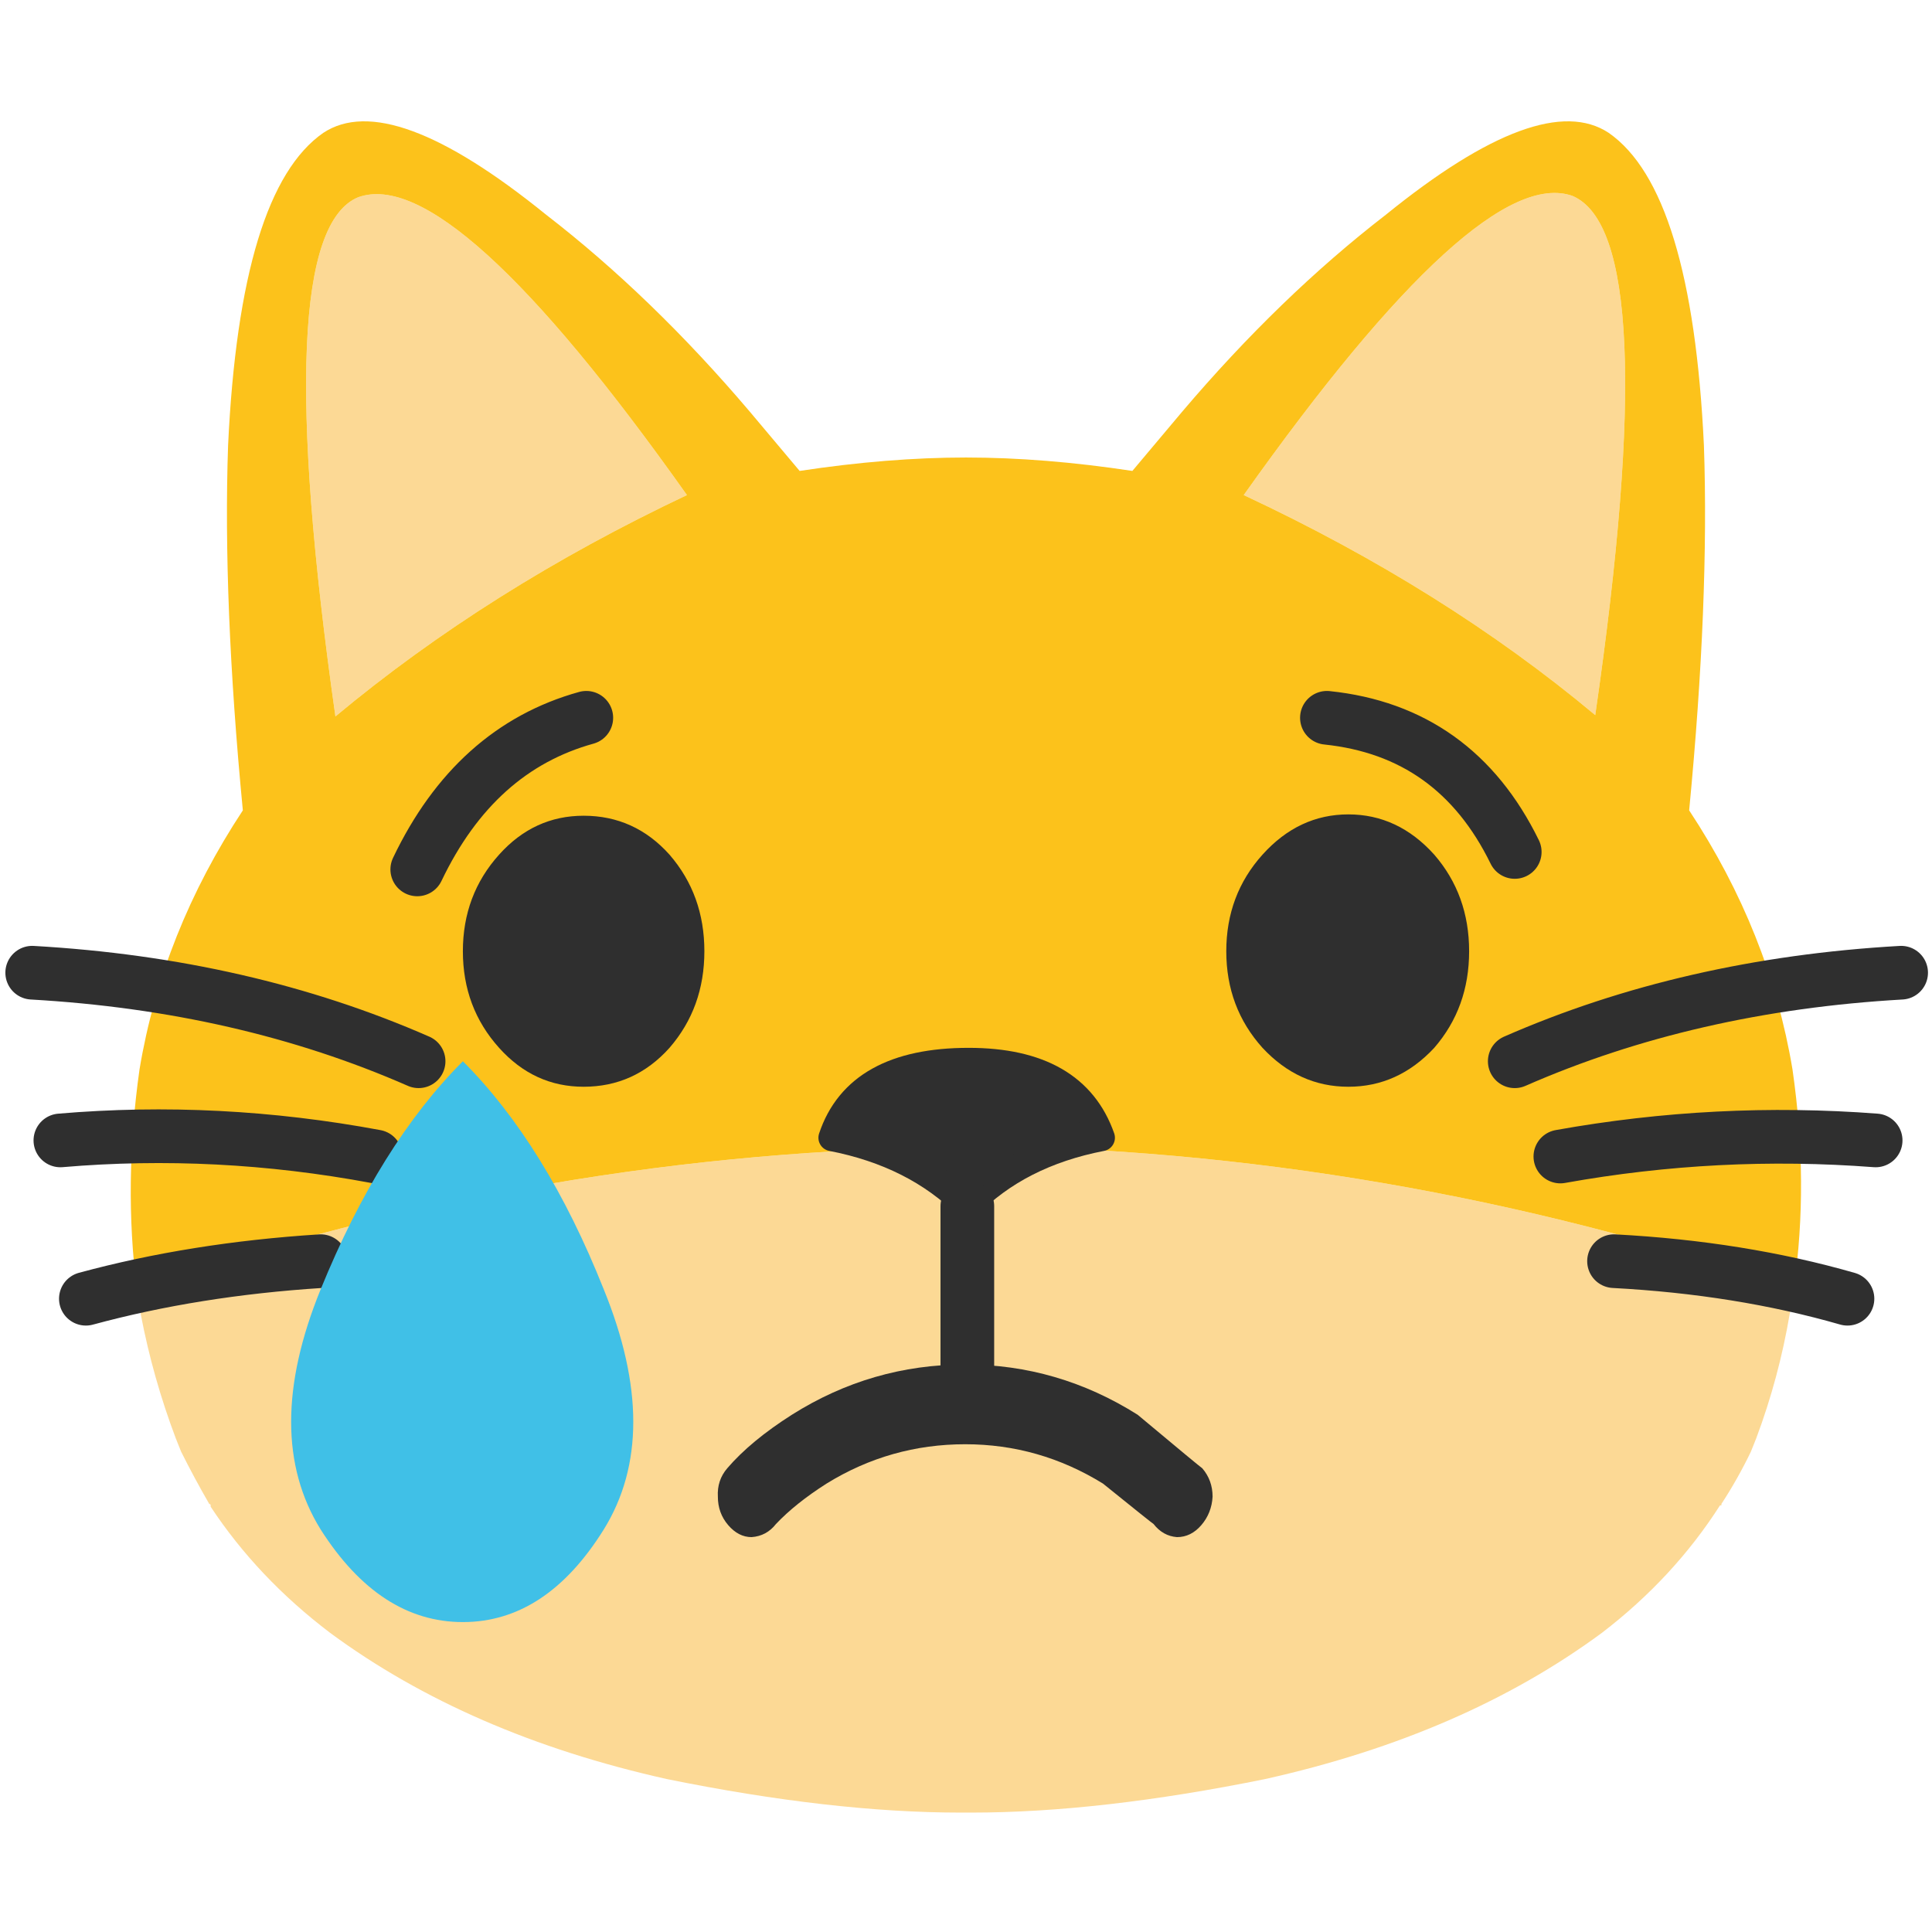
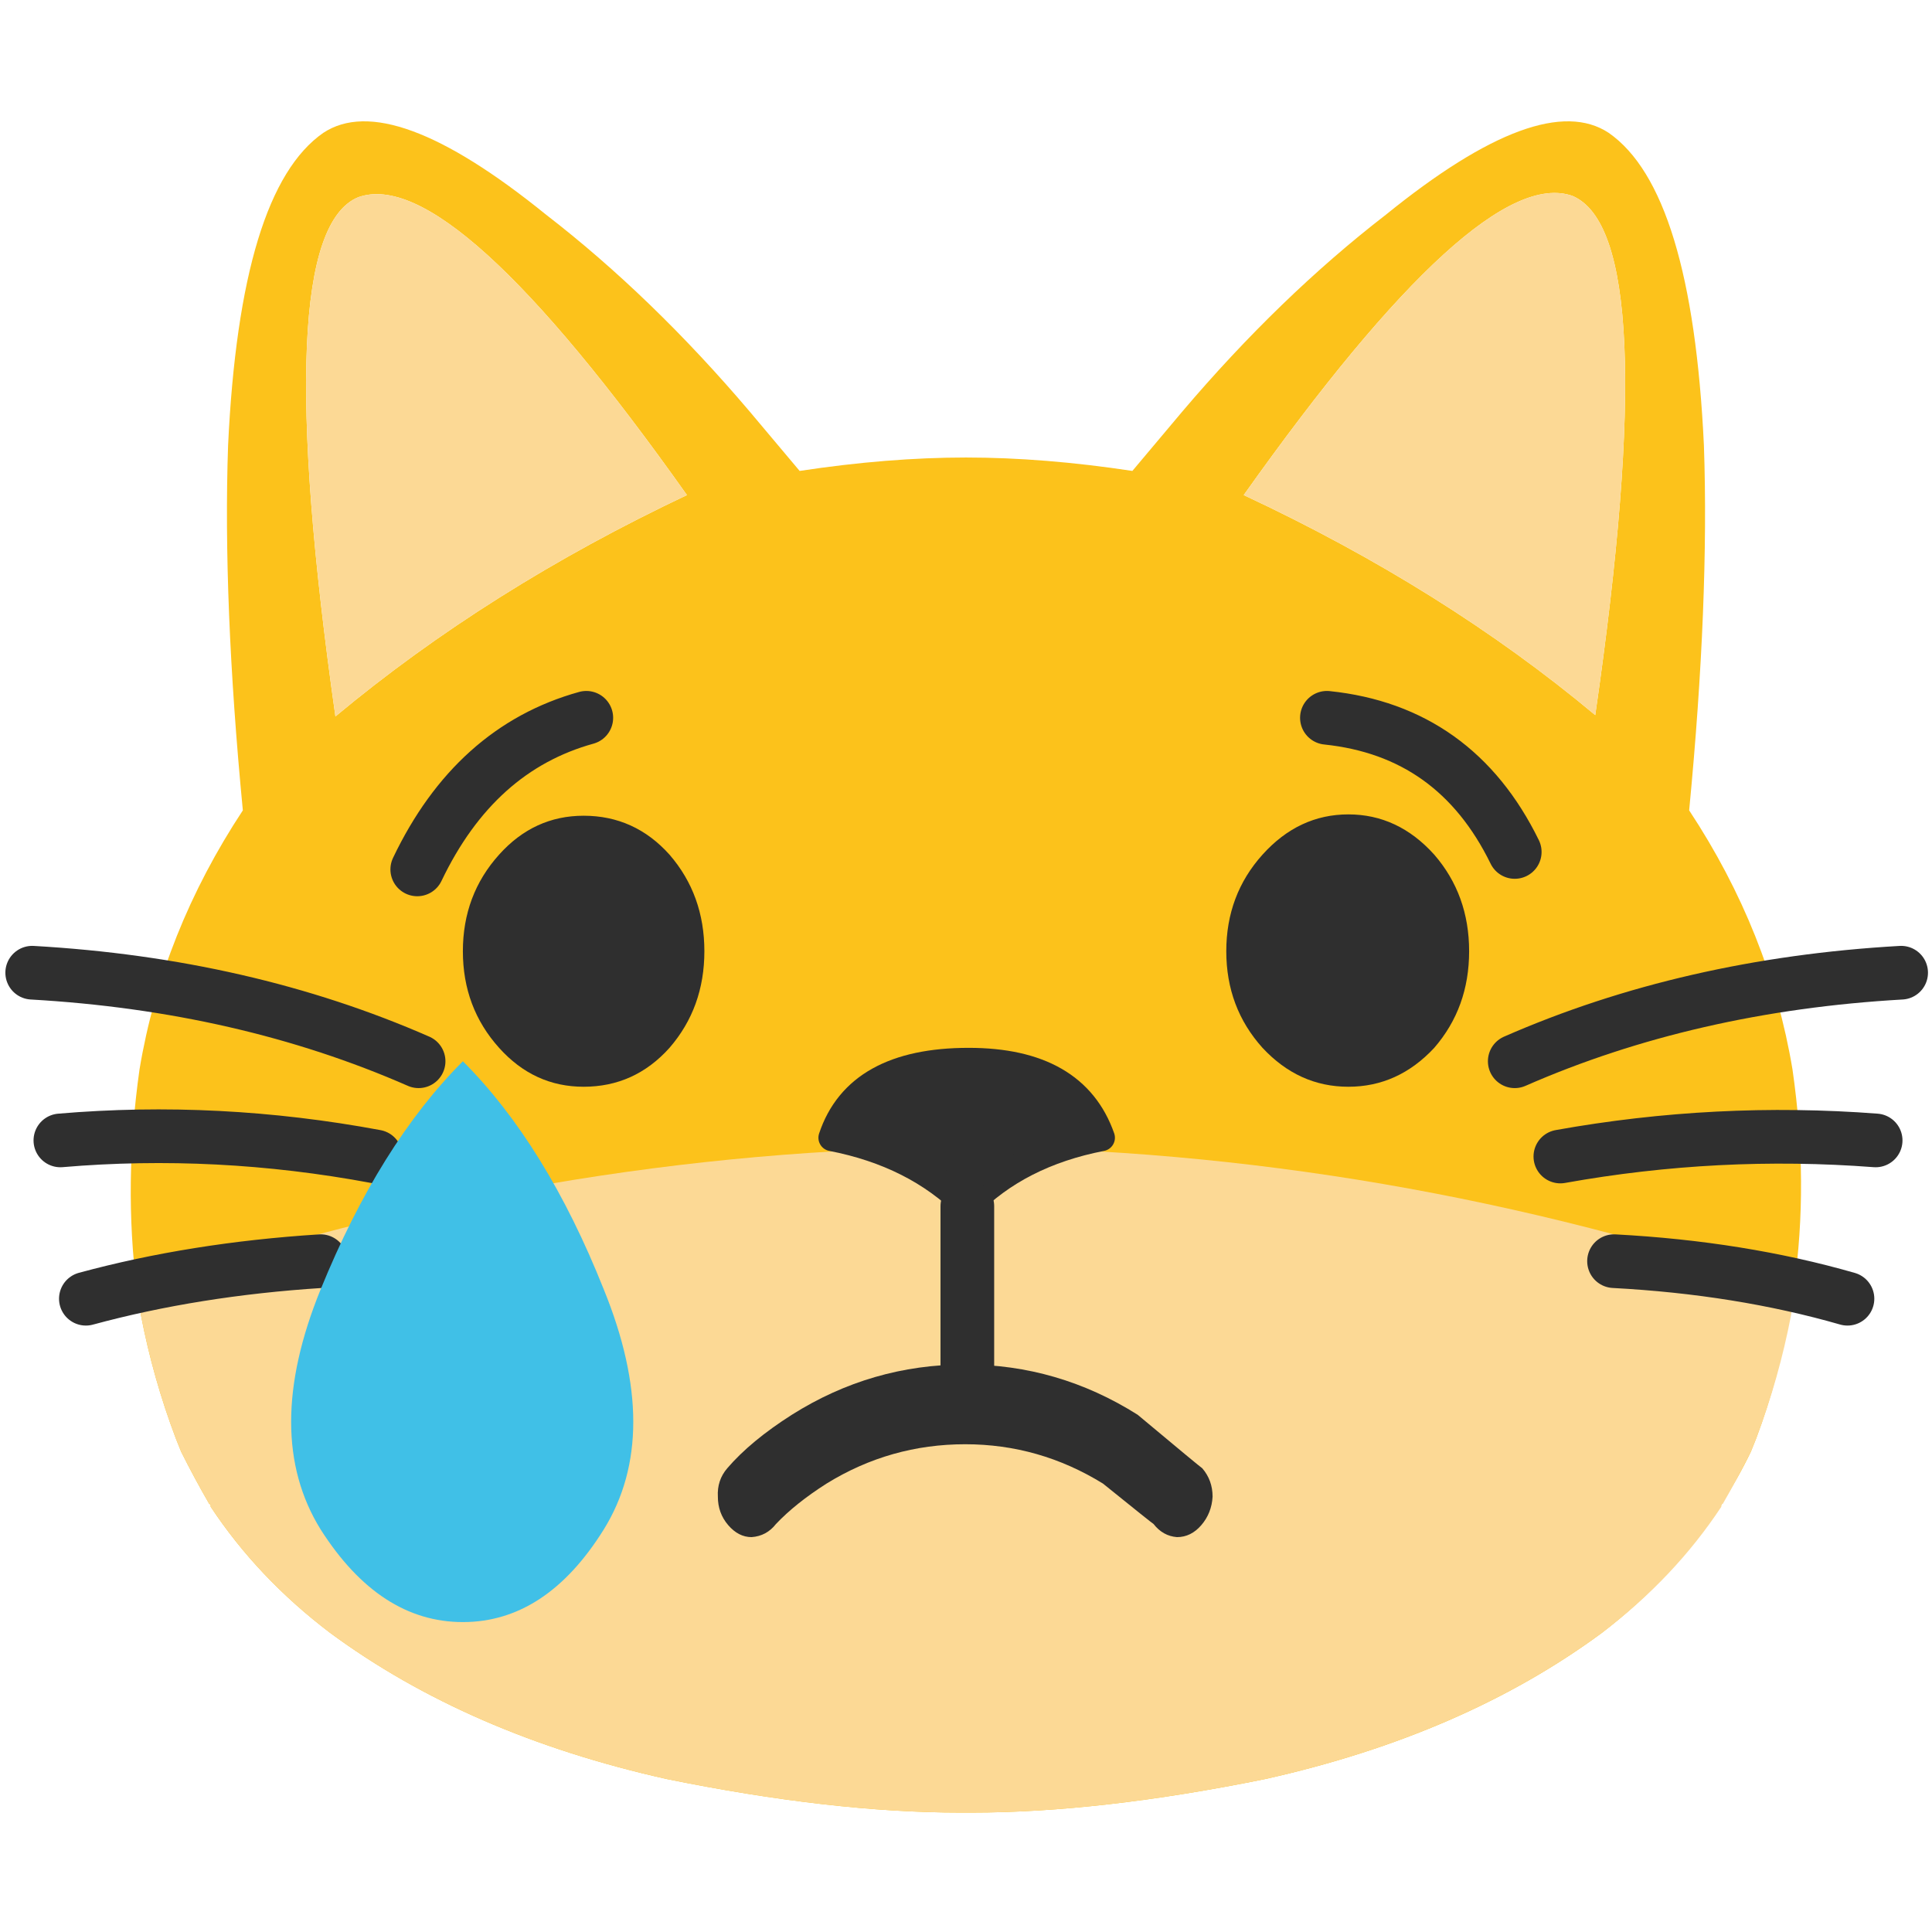
<svg xmlns="http://www.w3.org/2000/svg" xmlns:xlink="http://www.w3.org/1999/xlink" version="1.1" preserveAspectRatio="none" x="0px" y="0px" width="72px" height="72px" viewBox="0 0 72 72">
  <defs>
    <g id="Layer0_0_FILL">
-       <path fill="#FCD995" stroke="none" d=" M 66.7 48.95 Q 66.808 48.498 66.85 48 51.659 42.829 36 42.7 L 36 42.75 Q 20.35 42.85 5.1 48.05 5.2 48.5 5.25 49 5.7 51.35 6.55 53.6 6.65 53.85 6.75 54.1 7.25 55.1 7.8 56.05 7.85 56.05 7.85 56.1 L 7.85 56.15 Q 9.6 58.8 12.3 60.85 17.45 64.65 24.85 66.3 31 67.55 35.8 67.55 35.9 67.55 36 67.55 36.1 67.55 36.2 67.55 41 67.55 47.15 66.3 54.55 64.65 59.7 60.85 62.376 58.797 64.1 56.1 L 64.15 56.1 Q 64.159 56.074 64.15 56.05 64.764 55.111 65.25 54.1 65.349 53.851 65.45 53.6 66.295 51.344 66.7 48.95 M 25.6 18.45 Q 16.85 6.1 13.35 7.35 9.95 8.75 12.5 26.7 18.2 21.95 25.6 18.45 M 58.6 7.3 Q 55.131 6.079 46.35 18.45 53.811 21.938 59.45 26.65 62.045 8.757 58.6 7.3 Z" />
-       <path fill="#FCC21B" stroke="none" d=" M 44.05 15.35 L 42.2 17.55 Q 38.9 17.05 36 17.05 33.1 17.05 29.8 17.55 L 27.95 15.35 Q 24.3 11.05 20.35 8 14.55 3.3 12.05 4.95 8.95 7.1 8.5 16.6 8.3 22.4 9.05 30.2 6.05 34.75 5.2 39.85 4.6 44.1 5.1 48.05 20.35 42.85 36 42.75 L 36 42.7 Q 51.659 42.829 66.85 48 67.413 44.083 66.8 39.85 65.95 34.75 62.95 30.2 63.7 22.4 63.5 16.6 63.05 7.1 59.95 4.95 57.45 3.3 51.65 8 47.7 11.05 44.05 15.35 M 46.35 18.45 Q 55.131 6.079 58.6 7.3 62.045 8.757 59.45 26.65 53.811 21.938 46.35 18.45 M 13.35 7.35 Q 16.85 6.1 25.6 18.45 18.2 21.95 12.5 26.7 9.95 8.75 13.35 7.35 Z" />
+       <path fill="#FCC21B" stroke="none" d=" M 44.05 15.35 L 42.2 17.55 Q 38.9 17.05 36 17.05 33.1 17.05 29.8 17.55 L 27.95 15.35 Q 24.3 11.05 20.35 8 14.55 3.3 12.05 4.95 8.95 7.1 8.5 16.6 8.3 22.4 9.05 30.2 6.05 34.75 5.2 39.85 4.6 44.1 5.1 48.05 5.2 48.5 5.25 49 5.7 51.35 6.55 53.6 6.65 53.85 6.75 54.1 7.25 55.1 7.8 56.05 7.85 56.05 7.85 56.1 L 7.85 56.15 Q 9.6 58.8 12.3 60.85 17.45 64.65 24.85 66.3 31 67.55 35.8 67.55 35.9 67.55 36 67.55 36.1 67.55 36.2 67.55 41 67.55 47.15 66.3 54.55 64.65 59.7 60.85 62.376 58.797 64.1 56.1 L 64.15 56.1 Q 64.159 56.074 64.15 56.05 64.764 55.111 65.25 54.1 65.349 53.851 65.45 53.6 66.295 51.344 66.7 48.95 66.808 48.498 66.85 48 67.413 44.083 66.8 39.85 65.95 34.75 62.95 30.2 63.7 22.4 63.5 16.6 63.05 7.1 59.95 4.95 57.45 3.3 51.65 8 47.7 11.05 44.05 15.35 M 46.35 18.45 Q 55.131 6.079 58.6 7.3 62.045 8.757 59.45 26.65 53.811 21.938 46.35 18.45 M 12.5 26.7 Q 9.95 8.75 13.35 7.35 16.85 6.1 25.6 18.45 18.2 21.95 12.5 26.7 Z" />
+       <path fill="#FCD995" stroke="none" d=" M 13.35 7.35 Q 9.95 8.75 12.5 26.7 18.2 21.95 25.6 18.45 16.85 6.1 13.35 7.35 M 58.6 7.3 Q 55.131 6.079 46.35 18.45 53.811 21.938 59.45 26.65 62.045 8.757 58.6 7.3 Z" />
+     </g>
+     <g id="Layer0_0_MEMBER_0_FILL">
+       <path fill="#FCD995" stroke="none" d=" M -24.95 46.55 Q -22.25 44.5 -20.5 41.85 L -20.5 41.8 Q -20.5 41.75 -20.45 41.75 -19.9 40.8 -19.4 39.8 -19.3 39.55 -19.2 39.3 -18.35 37.05 -17.9 34.7 -17.85 34.2 -17.75 33.75 -33 28.55 -48.65 28.45 -64.3 28.55 -79.55 33.75 -79.45 34.2 -79.4 34.7 -78.95 37.05 -78.1 39.3 -78 39.55 -77.9 39.8 -77.4 40.8 -76.85 41.75 -76.8 41.75 -76.8 41.8 L -76.8 41.85 Q -75.05 44.5 -72.35 46.55 -67.2 50.35 -59.8 52 -53.65 53.25 -48.85 53.25 -48.75 53.25 -48.65 53.25 -48.55 53.25 -48.45 53.25 -43.65 53.25 -37.5 52 -30.1 50.35 -24.95 46.55 Z" />
    </g>
    <g id="Layer0_2_FILL">
      <path fill="#2F2F2F" stroke="none" d=" M 31 42.4 Q 34.1 43 36.05 44.95 37.95 43 41.05 42.4 40.05 39.55 36.1 39.55 31.95 39.55 31 42.4 Z" />
    </g>
    <g id="Layer0_3_FILL">
-       <path fill="#2F2F2F" stroke="none" d=" M 47.05 31.85 Q 45.7 33.35 45.7 35.45 45.7 37.55 47.05 39.05 48.4 40.5 50.25 40.5 52.1 40.5 53.45 39.05 54.75 37.55 54.75 35.45 54.75 33.35 53.45 31.85 52.1 30.35 50.25 30.35 48.4 30.35 47.05 31.85 M 17.25 35.45 Q 17.25 37.55 18.6 39.05 19.9 40.5 21.75 40.5 23.65 40.5 24.95 39.05 26.25 37.55 26.25 35.45 26.25 33.35 24.95 31.85 23.65 30.4 21.75 30.4 19.9 30.4 18.6 31.85 17.25 33.35 17.25 35.45 Z" />
+       <path fill="#2F2F2F" stroke="none" d=" M 18.6 31.85 Q 17.25 33.35 17.25 35.45 17.25 37.55 18.6 39.05 19.9 40.5 21.75 40.5 23.65 40.5 24.95 39.05 26.25 37.55 26.25 35.45 26.25 33.35 24.95 31.85 23.65 30.4 21.75 30.4 19.9 30.4 18.6 31.85 M 47.05 39.05 Q 48.4 40.5 50.25 40.5 52.1 40.5 53.45 39.05 54.75 37.55 54.75 35.45 54.75 33.35 53.45 31.85 52.1 30.35 50.25 30.35 48.4 30.35 47.05 31.85 45.7 33.35 45.7 35.45 45.7 37.55 47.05 39.05 Z" />
    </g>
    <g id="Layer0_5_FILL">
      <path fill="#40C0E7" stroke="none" d=" M 20.35 36.75 Q 17.25 39.85 15.05 45.25 12.85 50.65 15.05 54.2 17.25 57.65 20.35 57.65 23.45 57.65 25.6 54.2 27.8 50.65 25.6 45.25 23.45 39.85 20.35 36.75 Z" />
    </g>
    <g id="Layer0_6_FILL">
      <path fill="#2F2F2F" stroke="none" d=" M 48.55 47.85 Q 48.45 47.8 45.1 45.4 40.85 43.1 35.9 43.1 30.9 43.1 26.65 45.4 24.45 46.6 23.2 47.85 22.65 48.4 22.7 49.15 22.7 49.9 23.25 50.45 23.8 51 24.5 51 25.3 50.95 25.8 50.4 26.85 49.45 28.5 48.55 31.9 46.75 35.9 46.75 39.85 46.75 43.25 48.55 45.85 50.35 45.95 50.4 46.45 50.95 47.2 51 47.95 51 48.5 50.45 49.05 49.9 49.1 49.15 49.1 48.4 48.55 47.85 Z" />
    </g>
-     <path id="Layer0_0_1_STROKES" stroke="#2F2F2F" stroke-width="1" stroke-linejoin="round" stroke-linecap="round" fill="none" d=" M 36 42.725 L 36 42.75" />
    <path id="Layer0_1_1_STROKES" stroke="#2F2F2F" stroke-width="2" stroke-linejoin="round" stroke-linecap="round" fill="none" d=" M 58.15 43.1 Q 64 42.05 69.9 42.5 M 60.15 47 Q 64.85 47.25 68.85 48.4 M 56.45 39.55 Q 62.95 36.7 70.85 36.25 M 14 43.1 Q 8.1 42 2.25 42.5 M 11.95 47 Q 7.25 47.3 3.2 48.4 M 15.6 39.55 Q 9.1 36.7 1.2 36.25" />
    <path id="Layer0_2_1_STROKES" stroke="#2F2F2F" stroke-width="1" stroke-linejoin="round" stroke-linecap="round" fill="none" d=" M 31 42.4 Q 34.1 43 36.05 44.95 37.95 43 41.05 42.4 40.05 39.55 36.1 39.55 31.95 39.55 31 42.4 Z" />
    <path id="Layer0_2_2_STROKES" stroke="#2F2F2F" stroke-width="2" stroke-linejoin="round" stroke-linecap="round" fill="none" d=" M 36.05 44.95 L 36.05 50.95" />
    <path id="Layer0_4_1_STROKES" stroke="#2F2F2F" stroke-width="2" stroke-linejoin="round" stroke-linecap="round" fill="none" d=" M 49.45 27.25 Q 54.25 27.75 56.45 32.25 M 21.85 27.25 Q 17.7 28.4 15.55 32.9" />
  </defs>
  <g id="Layer_1">
    <g transform="matrix( 1, 0, 0, 1, 0,0) ">
      <use xlink:href="#Layer0_0_FILL" />
-       <use xlink:href="#Layer0_0_1_STROKES" />
+     </g>
+     <g transform="matrix( 1, 0, 0, 1, 84.65,14.3) ">
+       <use xlink:href="#Layer0_0_MEMBER_0_FILL" />
    </g>
    <g transform="matrix( 1, 0, 0, 1, 0,0) ">
      <use xlink:href="#Layer0_1_1_STROKES" />
    </g>
    <g transform="matrix( 1, 0, 0, 1, 0,0) ">
      <use xlink:href="#Layer0_2_FILL" />
      <use xlink:href="#Layer0_2_1_STROKES" />
      <use xlink:href="#Layer0_2_2_STROKES" />
    </g>
    <g transform="matrix( 1, 0, 0, 1, 0,0) ">
      <use xlink:href="#Layer0_3_FILL" />
    </g>
    <g transform="matrix( 1, 0, 0, 1, 0,-0.5) ">
      <use xlink:href="#Layer0_4_1_STROKES" />
    </g>
    <g transform="matrix( 1, 0, 0, 1, -3.1,2.8) ">
      <use xlink:href="#Layer0_5_FILL" />
    </g>
    <g transform="matrix( 0.6983643, 0, 0, 0.8143921, 10.9,15.75) ">
      <use xlink:href="#Layer0_6_FILL" />
    </g>
  </g>
</svg>
